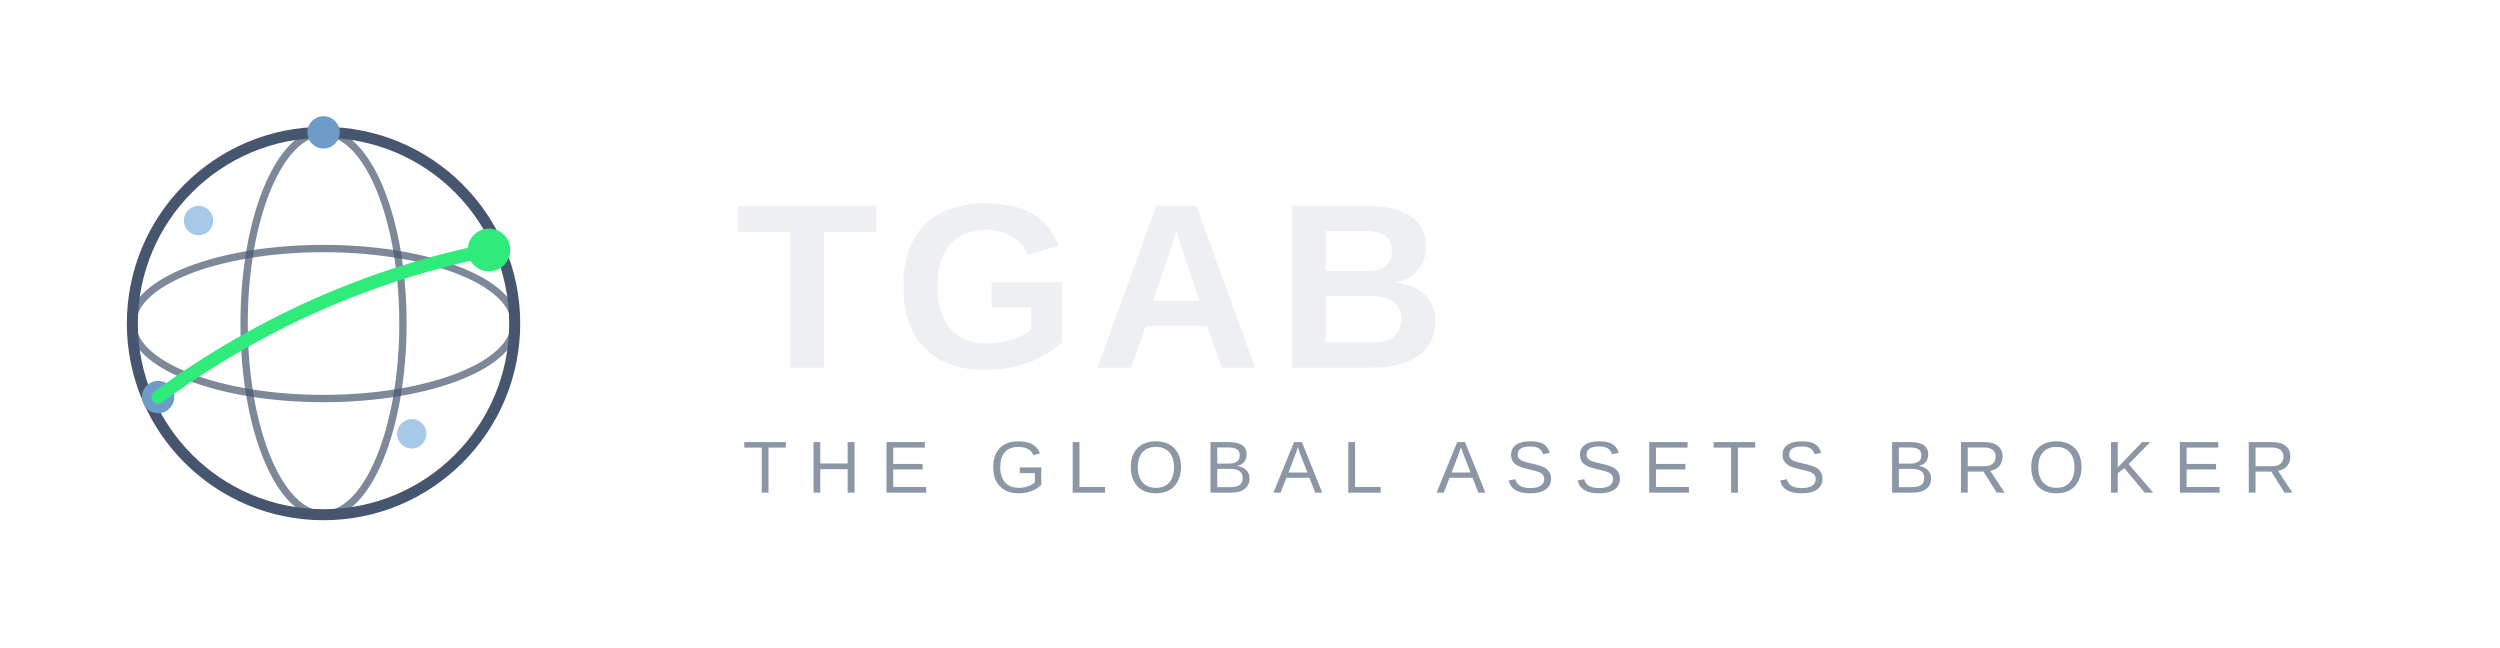
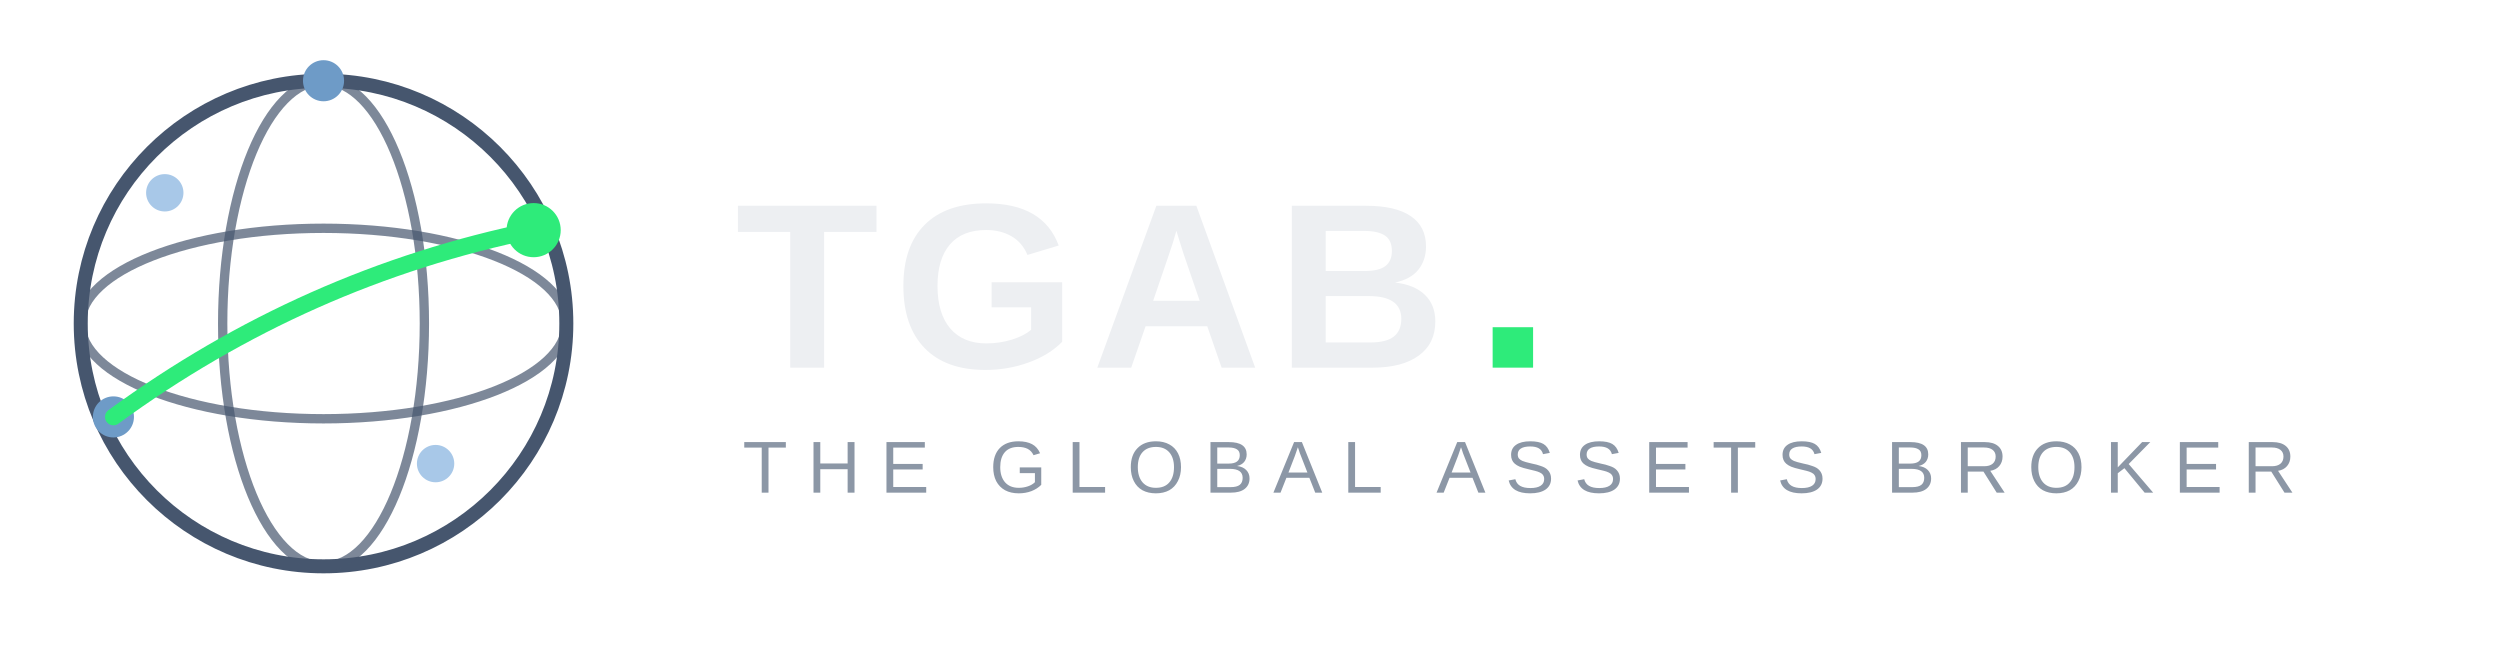
<svg xmlns="http://www.w3.org/2000/svg" width="340" height="88" viewBox="0 0 340 88" fill="none">
-   <g>
+   <g transform="translate(44 44) scale(1.27) translate(-44 -44)">
    <circle cx="44" cy="44" r="26" stroke="#46566E" stroke-width="1.5" />
    <ellipse cx="44" cy="44" rx="26" ry="10.2" stroke="#46566E" stroke-width="1" opacity="0.7" />
    <ellipse cx="44" cy="44" rx="10.8" ry="26" stroke="#46566E" stroke-width="1" opacity="0.7" />
    <circle cx="44" cy="18" r="2.2" fill="#6E9BC7" />
    <circle cx="66.5" cy="34" r="2.2" fill="#6E9BC7" />
    <circle cx="21.5" cy="54" r="2.2" fill="#6E9BC7" />
    <circle cx="27" cy="30" r="2" fill="#A8C8E8" />
    <circle cx="56" cy="59" r="2" fill="#A8C8E8" />
    <path d="M21.5 54 Q42 39 66.5 34" stroke="#2EEB7A" stroke-width="1.8" stroke-linecap="round" />
    <circle cx="66.5" cy="34" r="2.9" fill="#2EEB7A" />
  </g>
  <text x="100" y="50" font-family="Arial, Helvetica, sans-serif" font-weight="700" font-size="32" letter-spacing="2" fill="#EDEFF2">TGAB</text>
+   <rect x="203" y="44.5" width="5.5" height="5.5" fill="#2EEB7A" />
  <text x="101" y="67" font-family="Arial, Helvetica, sans-serif" font-weight="400" font-size="10" letter-spacing="2.7" fill="#8C97A6">THE GLOBAL ASSETS BROKER</text>
</svg>
